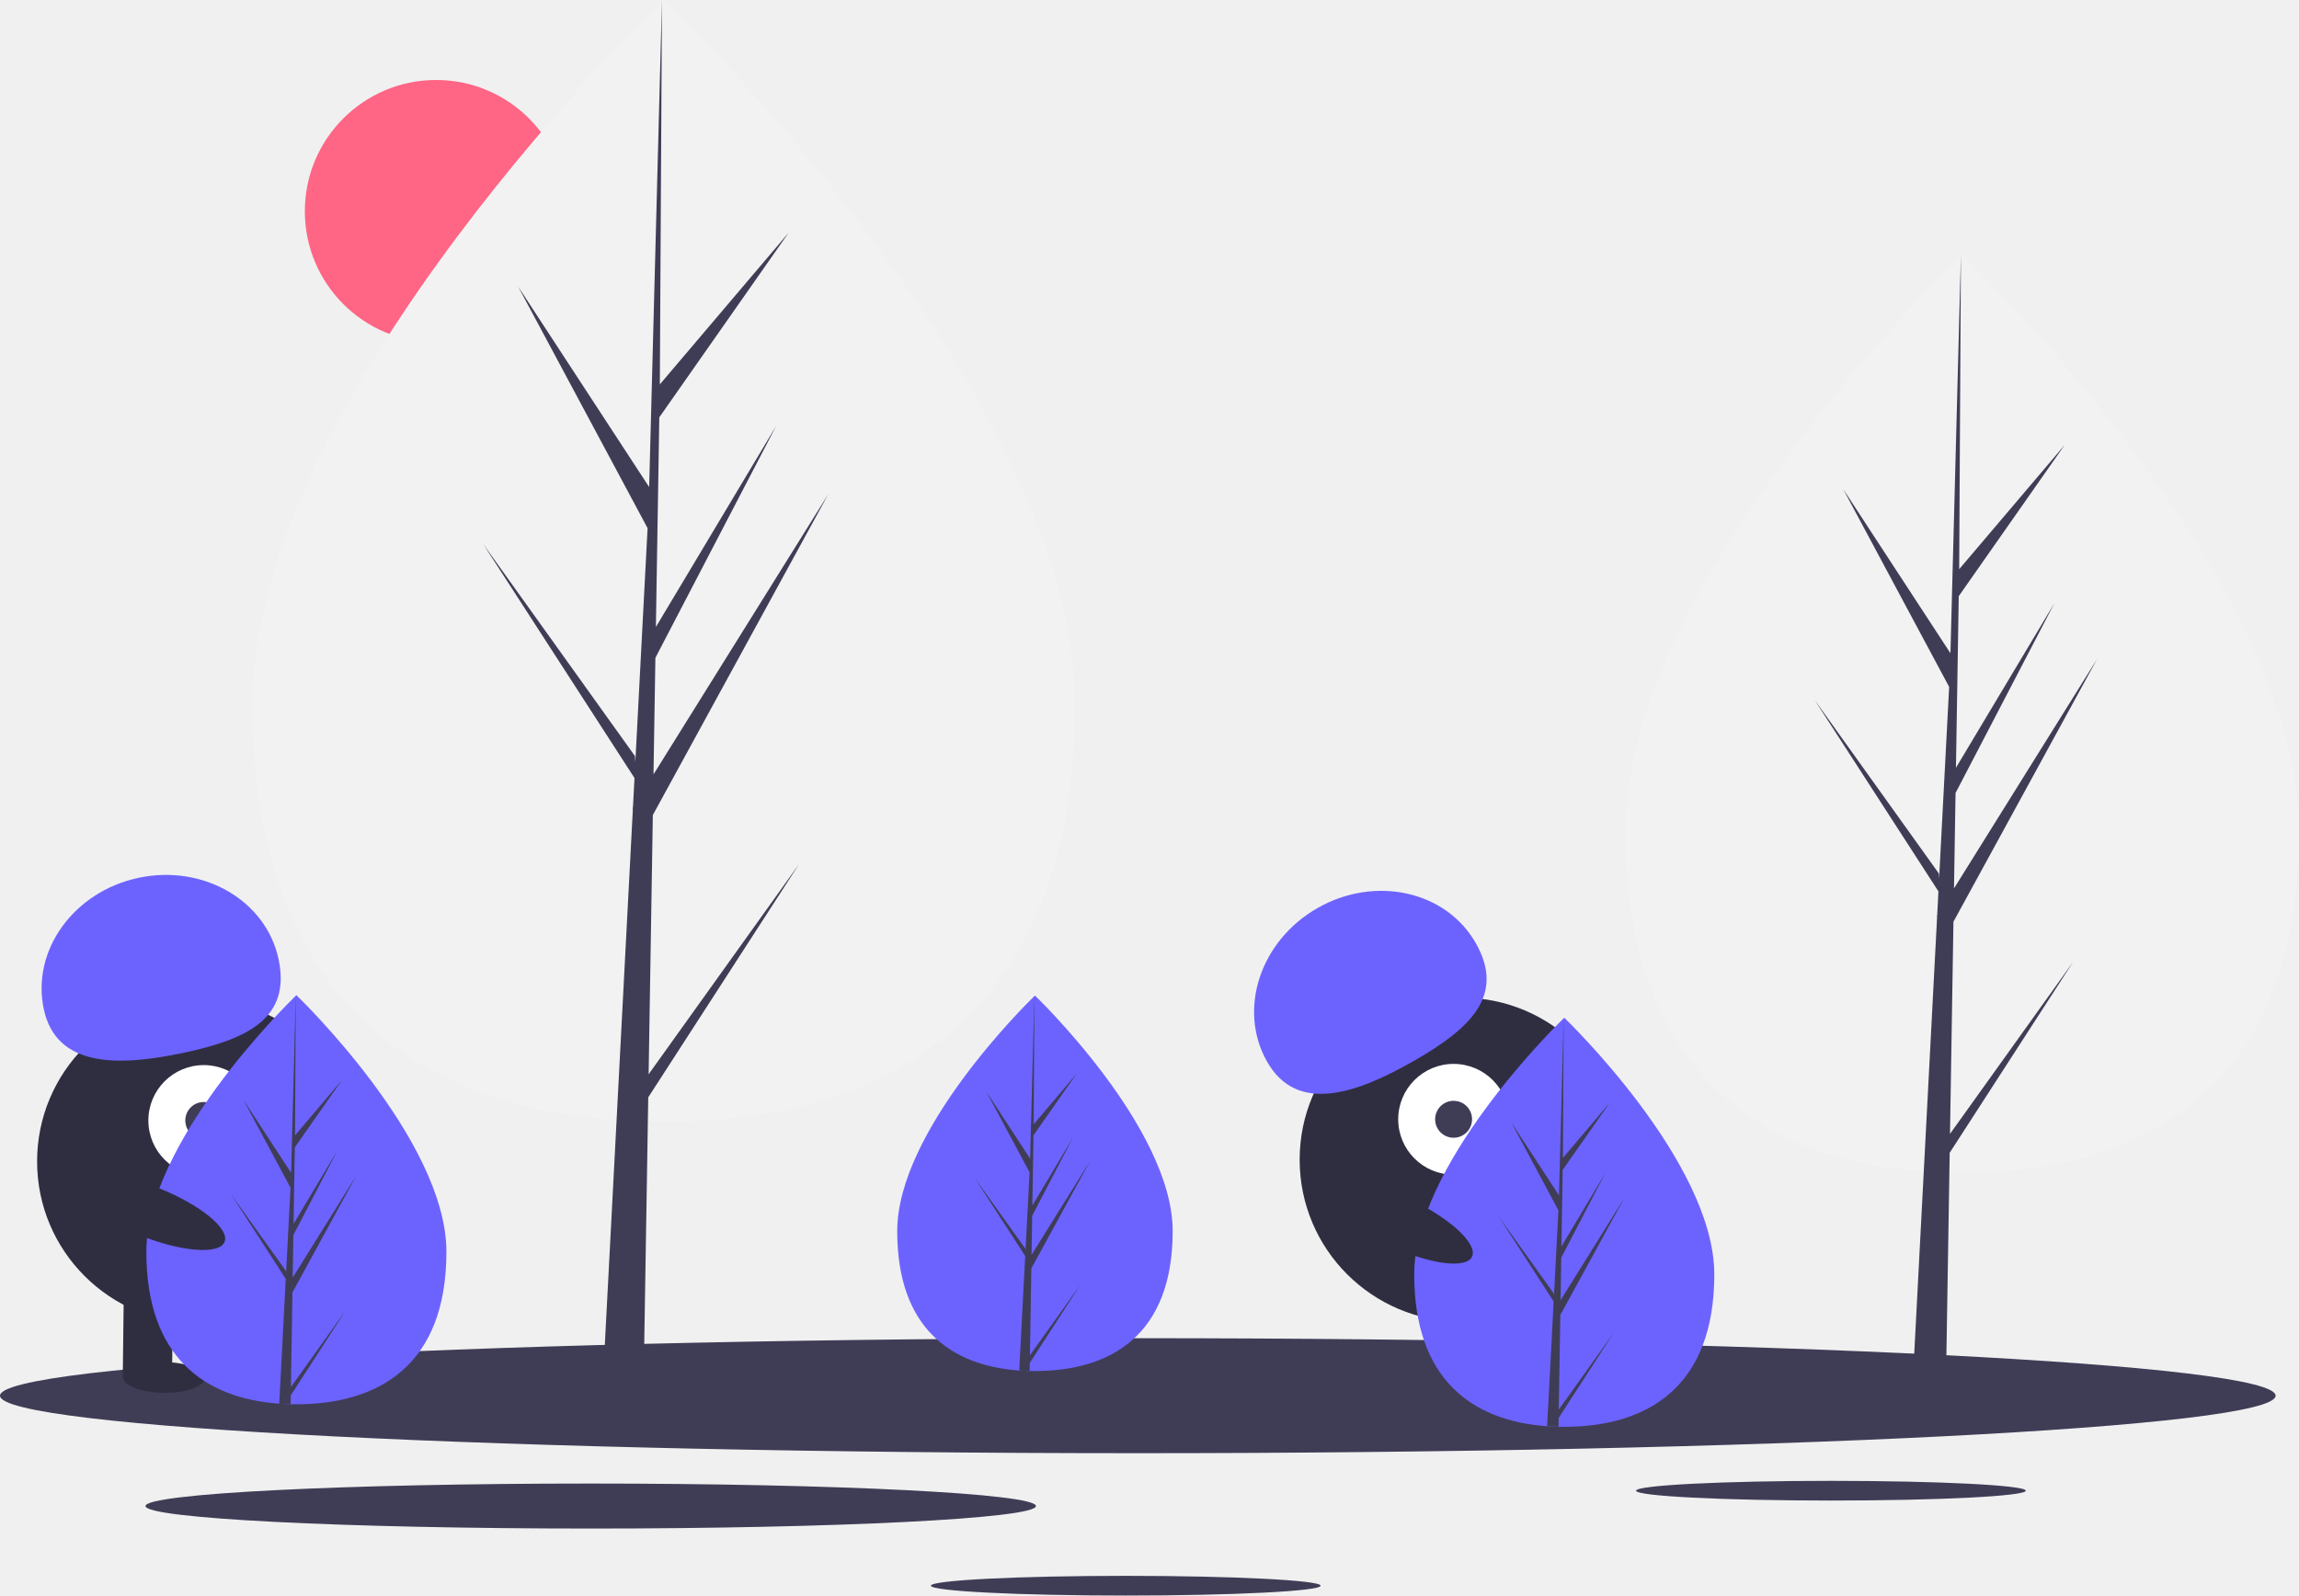
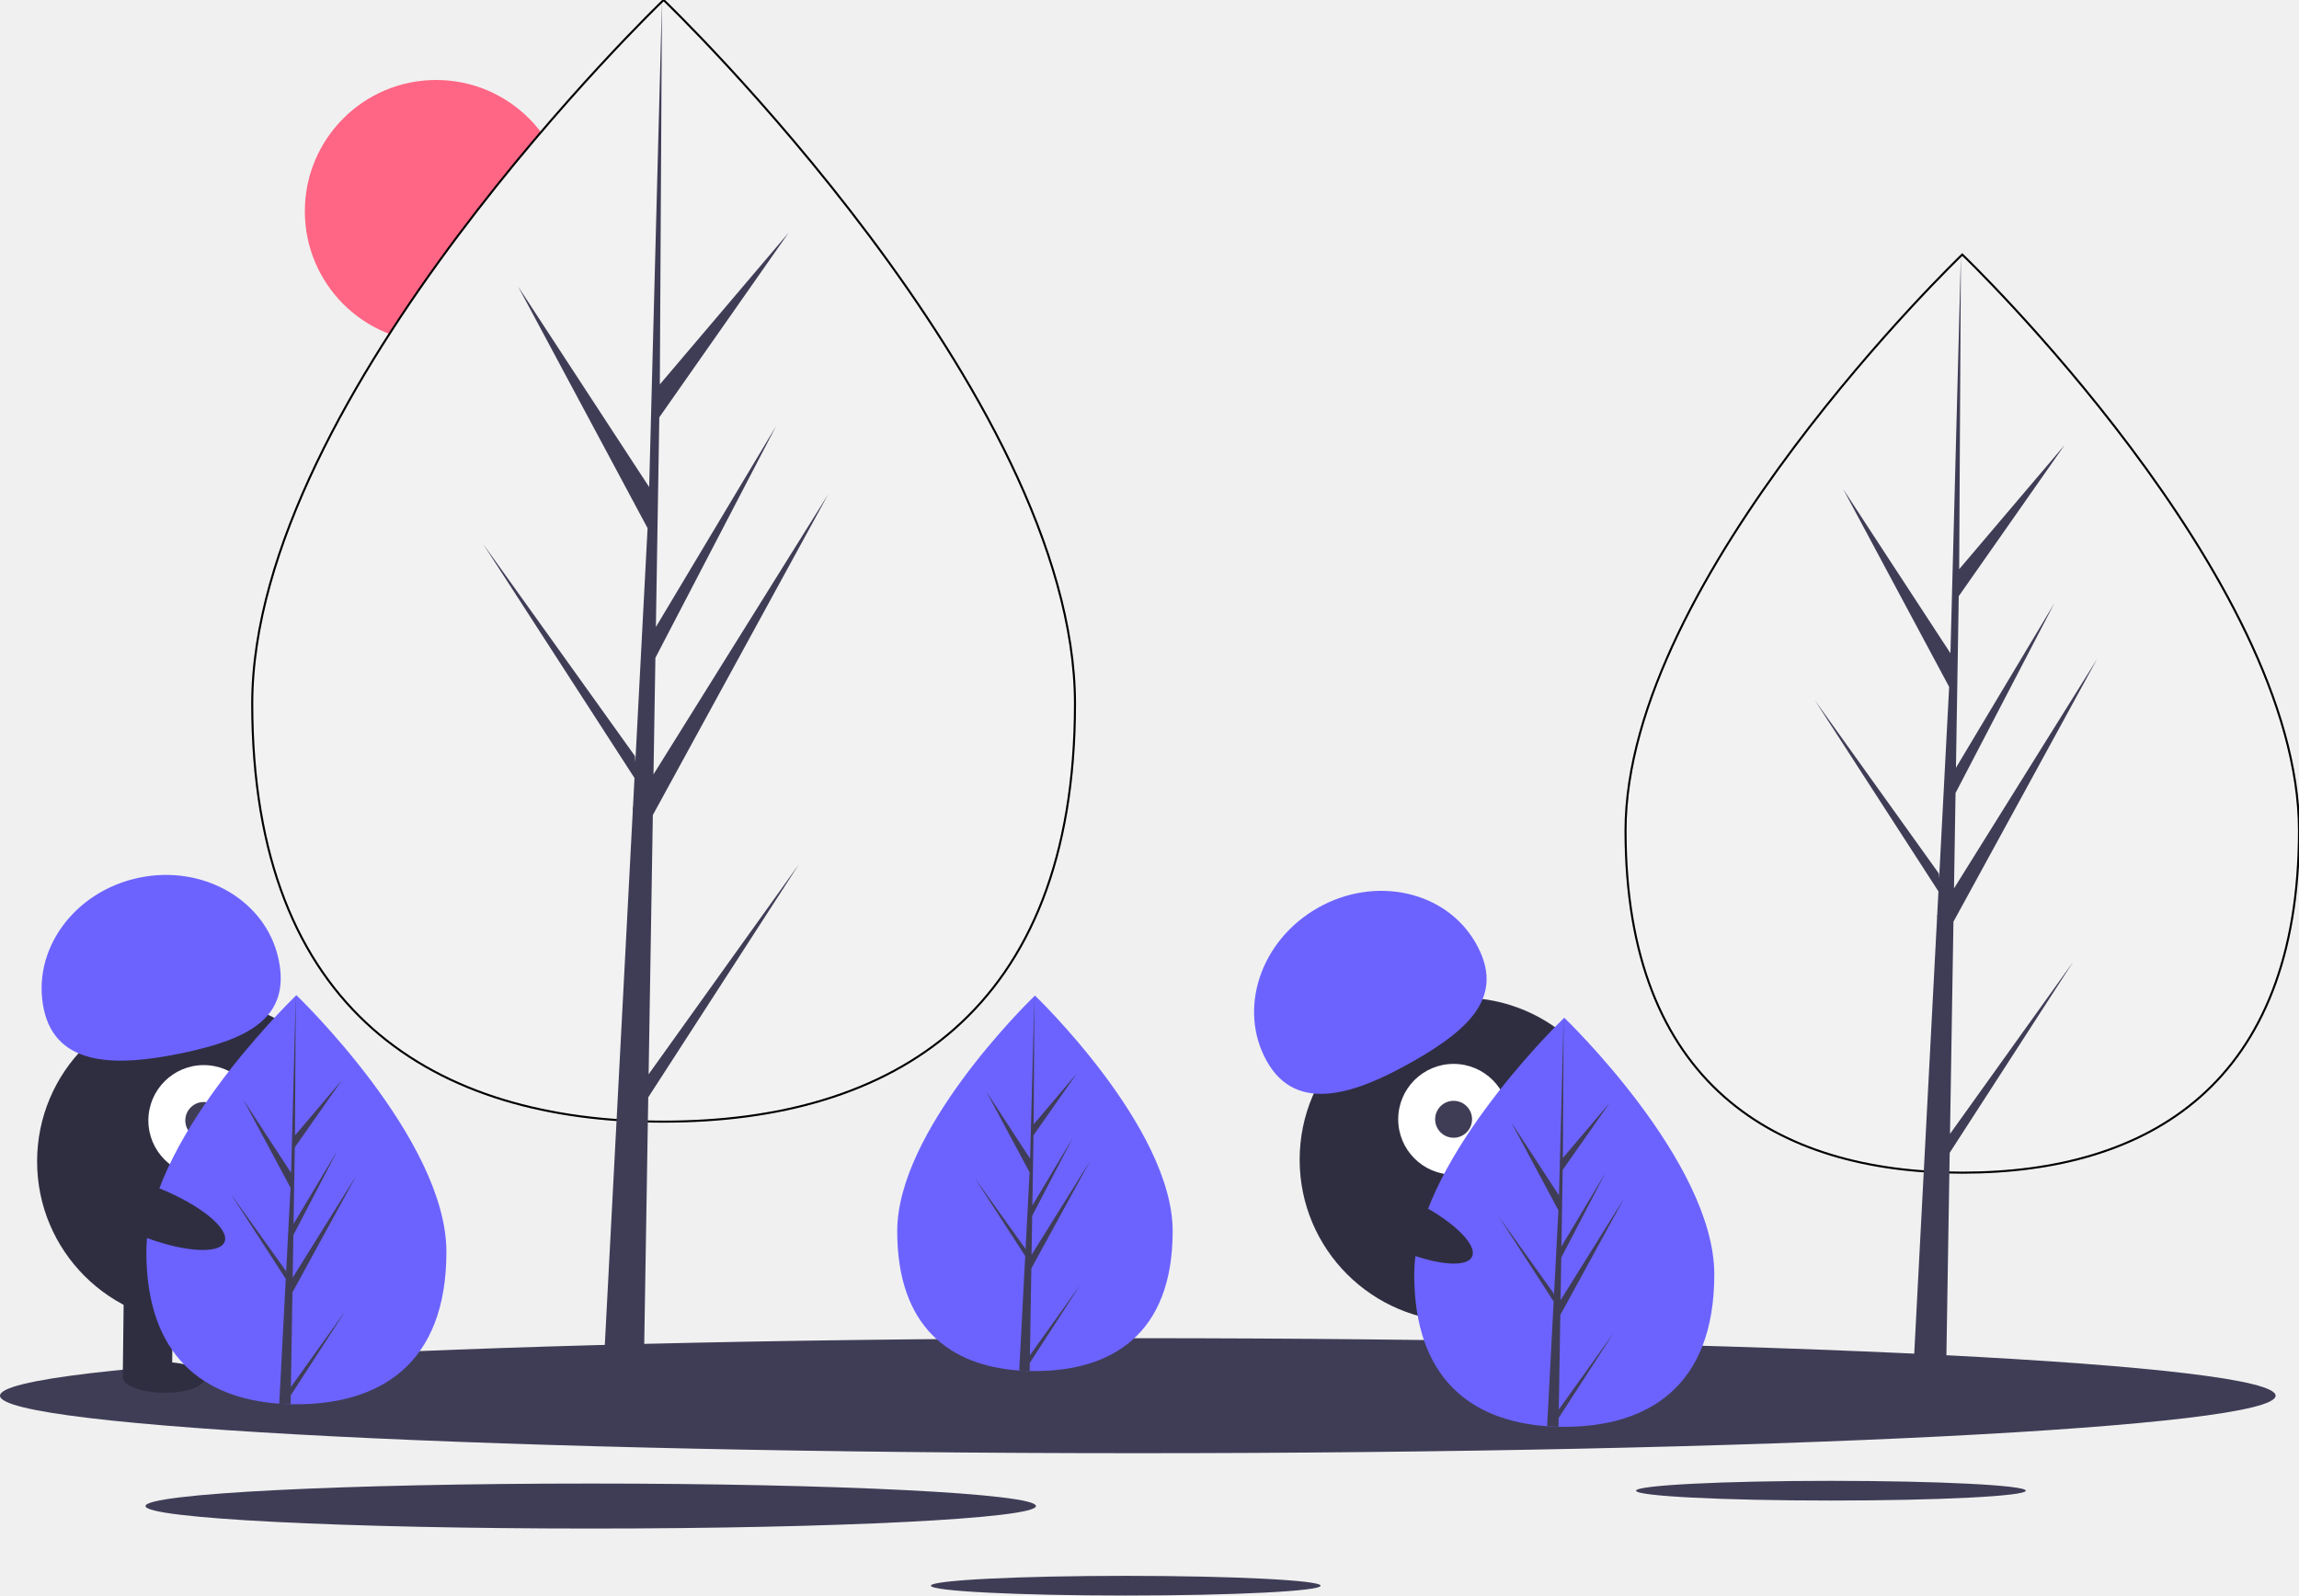
<svg xmlns="http://www.w3.org/2000/svg" id="a706cf1c-1654-439b-8fcf-310eb7aa0e00" data-name="Layer 1" width="1120.592" height="777.916" viewBox="0 0 1120.592 777.916">
  <circle cx="212.592" cy="103" r="64" fill="#ff6584" />
-   <path d="M563.68,404.164c0,151.011-89.774,203.739-200.516,203.739S162.649,555.175,162.649,404.164,363.165,61.042,363.165,61.042,563.68,253.152,563.68,404.164Z" transform="translate(-39.70387 -61.04208)" fill="#f2f2f2" />
+   <path d="M563.68,404.164c0,151.011-89.774,203.739-200.516,203.739S162.649,555.175,162.649,404.164,363.165,61.042,363.165,61.042,563.68,253.152,563.68,404.164Z" transform="translate(-39.70387 -61.04208)" fill="#f2f2f2" stroke="black" />
  <polygon points="316.156 523.761 318.21 397.378 403.674 241.024 318.532 377.552 319.455 320.725 378.357 207.605 319.699 305.687 319.699 305.687 321.359 203.481 384.433 113.423 321.621 187.409 322.658 0 316.138 248.096 316.674 237.861 252.547 139.704 315.646 257.508 309.671 371.654 309.493 368.625 235.565 265.329 309.269 379.328 308.522 393.603 308.388 393.818 308.449 394.99 293.29 684.589 313.544 684.589 315.974 535.005 389.496 421.285 316.156 523.761" fill="#3f3d56" />
-   <path d="M1160.296,466.014c0,123.61-73.484,166.77-164.132,166.77s-164.132-43.16-164.132-166.77S996.165,185.152,996.165,185.152,1160.296,342.404,1160.296,466.014Z" transform="translate(-39.70387 -61.04208)" fill="#f2f2f2" />
+   <path d="M1160.296,466.014c0,123.61-73.484,166.77-164.132,166.77s-164.132-43.16-164.132-166.77S996.165,185.152,996.165,185.152,1160.296,342.404,1160.296,466.014Z" transform="translate(-39.70387 -61.04208)" fill="#f2f2f2" stroke="black" />
  <polygon points="950.482 552.833 952.162 449.383 1022.119 321.4 952.426 433.154 953.182 386.639 1001.396 294.044 953.382 374.329 953.382 374.329 954.741 290.669 1006.369 216.952 954.954 277.514 955.804 124.11 950.467 327.188 950.906 318.811 898.414 238.464 950.064 334.893 945.173 428.327 945.027 425.847 884.514 341.294 944.844 434.608 944.232 446.293 944.123 446.469 944.173 447.428 931.764 684.478 948.343 684.478 950.332 562.037 1010.514 468.952 950.482 552.833" fill="#3f3d56" />
  <ellipse cx="554.592" cy="680.479" rx="554.592" ry="28.034" fill="#3f3d56" />
  <ellipse cx="892.445" cy="726.797" rx="94.989" ry="4.802" fill="#3f3d56" />
  <ellipse cx="548.72" cy="773.114" rx="94.989" ry="4.802" fill="#3f3d56" />
  <ellipse cx="287.944" cy="734.279" rx="217.014" ry="10.97" fill="#3f3d56" />
  <circle cx="97.084" cy="566.27" r="79" fill="#2f2e41" />
  <rect x="99.805" y="689.023" width="24" height="43" transform="translate(-31.32451 -62.31008) rotate(0.67509)" fill="#2f2e41" />
  <rect x="147.802" y="689.589" width="24" height="43" transform="translate(-31.31452 -62.87555) rotate(0.67509)" fill="#2f2e41" />
  <ellipse cx="119.546" cy="732.616" rx="7.5" ry="20" transform="translate(-654.1319 782.4795) rotate(-89.32491)" fill="#2f2e41" />
  <ellipse cx="167.554" cy="732.182" rx="7.5" ry="20" transform="translate(-606.2547 830.0553) rotate(-89.32491)" fill="#2f2e41" />
  <circle cx="99.319" cy="546.295" r="27" fill="#fff" />
  <circle cx="99.319" cy="546.295" r="9" fill="#3f3d56" />
  <path d="M61.026,552.946c-6.042-28.641,14.688-57.265,46.3-63.934s62.138,11.143,68.18,39.784-14.978,38.93-46.591,45.599S67.068,581.587,61.026,552.946Z" transform="translate(-39.70387 -61.04208)" fill="#6c63ff" />
  <path d="M257.296,671.384c0,55.076-32.74,74.306-73.13,74.306q-1.404,0-2.803-.031c-1.871-.04-3.725-.129-5.556-.254-36.451-2.58-64.771-22.799-64.771-74.021,0-53.008,67.739-119.896,72.827-124.846l.009-.009c.196-.192.294-.285.294-.285S257.296,616.308,257.296,671.384Z" transform="translate(-39.70387 -61.04208)" fill="#6c63ff" />
  <path d="M181.502,737.265l26.747-37.374-26.814,41.477-.071,4.291c-1.871-.04-3.725-.129-5.556-.254l2.883-55.103-.022-.428.049-.08.272-5.204-26.881-41.58,26.965,37.677.062,1.105,2.179-41.633-23.013-42.966,23.294,35.658,2.268-86.314.009-.294v.285l-.379,68.064,22.911-26.983-23.004,32.847-.606,37.276L204.185,621.958l-21.48,41.259-.339,20.723,31.056-49.791-31.171,57.023Z" transform="translate(-39.70387 -61.04208)" fill="#3f3d56" />
  <circle cx="712.485" cy="565.415" r="79" fill="#2f2e41" />
  <rect x="741.777" y="691.824" width="24" height="43" transform="translate(-215.9946 191.864) rotate(-17.08345)" fill="#2f2e41" />
  <rect x="787.659" y="677.723" width="24" height="43" transform="matrix(0.95588, -0.29376, 0.29376, 0.95588, -209.8279, 204.7204)" fill="#2f2e41" />
  <ellipse cx="767.887" cy="732.003" rx="20" ry="7.5" transform="translate(-220.8593 196.8331) rotate(-17.08345)" fill="#2f2e41" />
  <ellipse cx="813.475" cy="716.946" rx="20" ry="7.5" transform="translate(-214.4248 209.561) rotate(-17.08345)" fill="#2f2e41" />
  <circle cx="708.522" cy="545.71" r="27" fill="#fff" />
  <circle cx="708.522" cy="545.71" r="9" fill="#3f3d56" />
  <path d="M657.355,578.743c-14.49-25.433-3.478-59.016,24.594-75.009s62.576-8.341,77.065,17.093-2.391,41.644-30.463,57.637S671.845,604.176,657.355,578.743Z" transform="translate(-39.70387 -61.04208)" fill="#6c63ff" />
  <path d="M611.296,661.299c0,50.557-30.054,68.21-67.13,68.21q-1.288,0-2.573-.029c-1.718-.037-3.419-.119-5.1-.233-33.461-2.368-59.457-20.929-59.457-67.948,0-48.659,62.181-110.059,66.852-114.603l.008-.008c.18-.176.27-.262.27-.262S611.296,610.742,611.296,661.299Z" transform="translate(-39.70387 -61.04208)" fill="#6c63ff" />
  <path d="M541.72,721.774l24.553-34.307-24.614,38.074-.065,3.939c-1.718-.037-3.419-.119-5.1-.233l2.646-50.582-.02-.393.045-.074.249-4.777-24.675-38.168,24.753,34.585.057,1.014,2-38.217-21.125-39.44L541.806,625.928l2.082-79.232.008-.27v.262l-.348,62.48,21.031-24.769-21.117,30.152-.556,34.217,19.636-32.839-19.718,37.874-.311,19.023,28.508-45.706-28.614,52.344Z" transform="translate(-39.70387 -61.04208)" fill="#3f3d56" />
  <path d="M875.296,682.384c0,55.076-32.74,74.306-73.13,74.306q-1.403,0-2.803-.031c-1.871-.04-3.725-.129-5.556-.254-36.451-2.58-64.771-22.799-64.771-74.021,0-53.008,67.739-119.896,72.827-124.846l.009-.009c.196-.192.294-.285.294-.285S875.296,627.308,875.296,682.384Z" transform="translate(-39.70387 -61.04208)" fill="#6c63ff" />
  <path d="M799.502,748.265l26.747-37.374-26.814,41.477-.071,4.291c-1.871-.04-3.725-.129-5.556-.254l2.883-55.103-.022-.428.049-.08.272-5.204L770.108,654.011l26.965,37.677.062,1.105,2.179-41.633-23.013-42.966,23.294,35.658,2.268-86.314.009-.294v.285l-.379,68.064,22.911-26.983-23.004,32.847-.606,37.276L822.185,632.958l-21.48,41.259-.339,20.723,31.056-49.791-31.171,57.023Z" transform="translate(-39.70387 -61.04208)" fill="#3f3d56" />
  <ellipse cx="721.517" cy="656.822" rx="12.4" ry="39.5" transform="translate(-220.8352 966.2232) rotate(-64.62574)" fill="#2f2e41" />
  <ellipse cx="112.517" cy="651.822" rx="12.4" ry="39.5" transform="translate(-574.0794 452.7137) rotate(-68.15829)" fill="#2f2e41" />
</svg>
